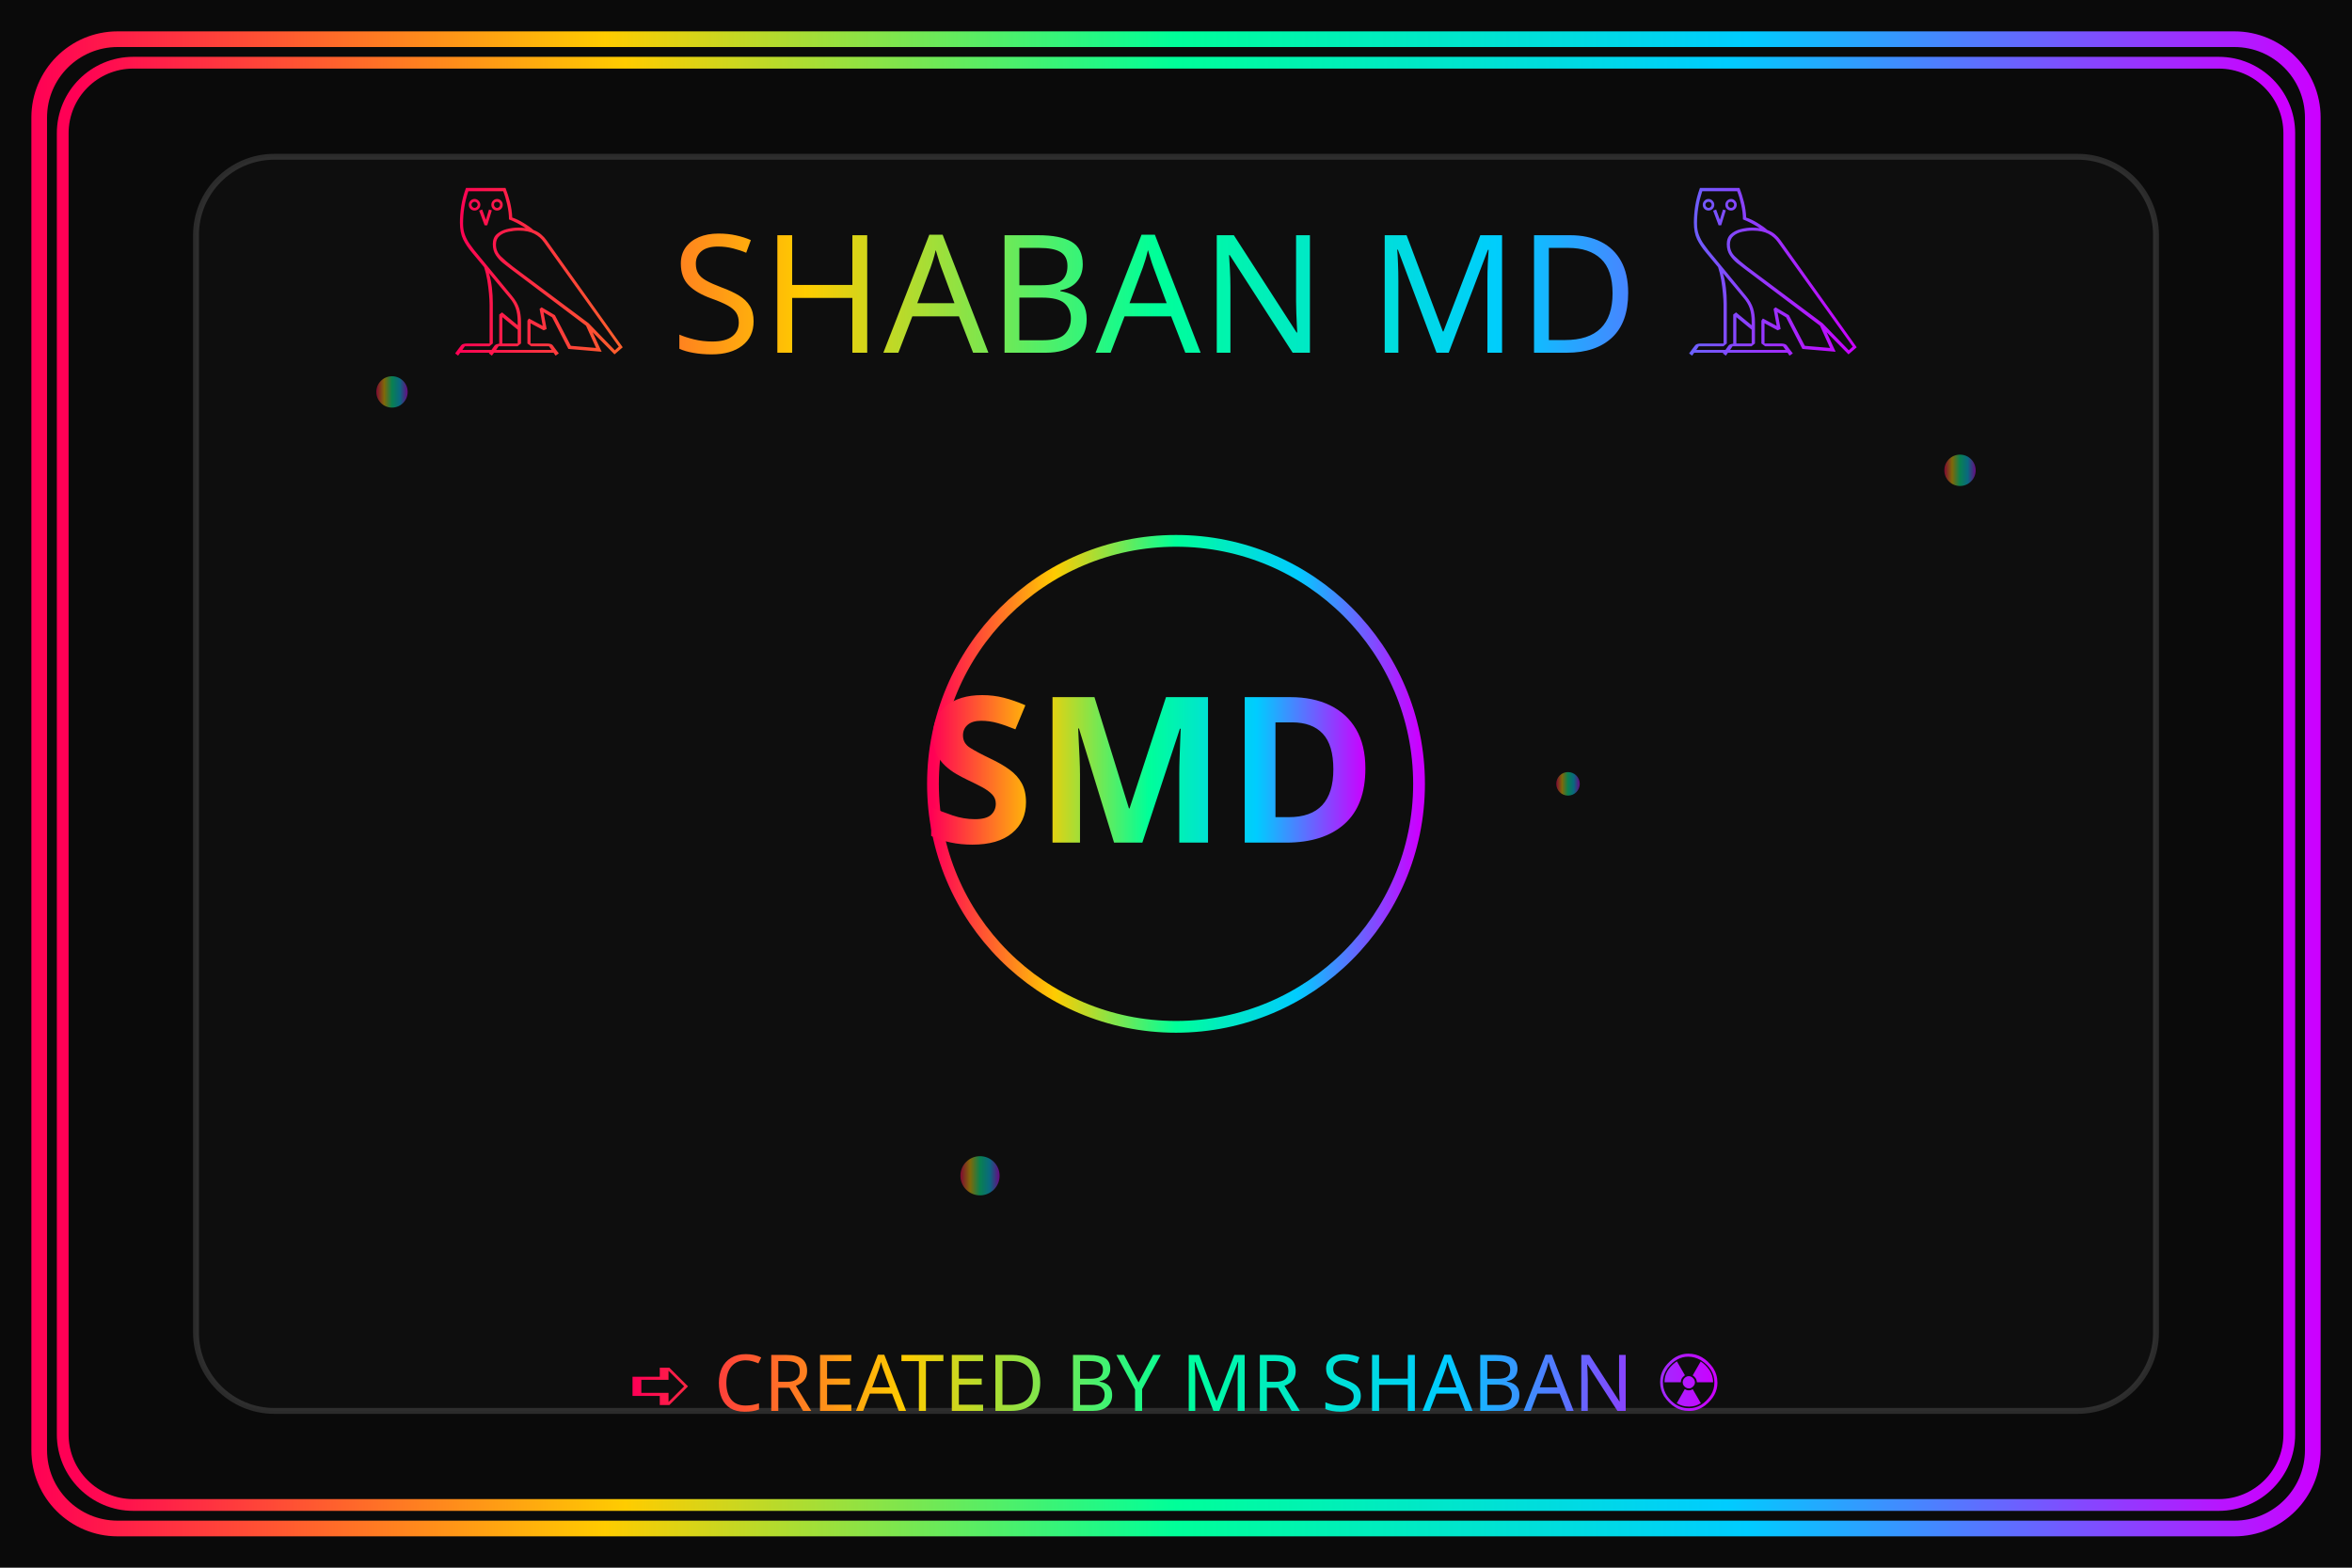
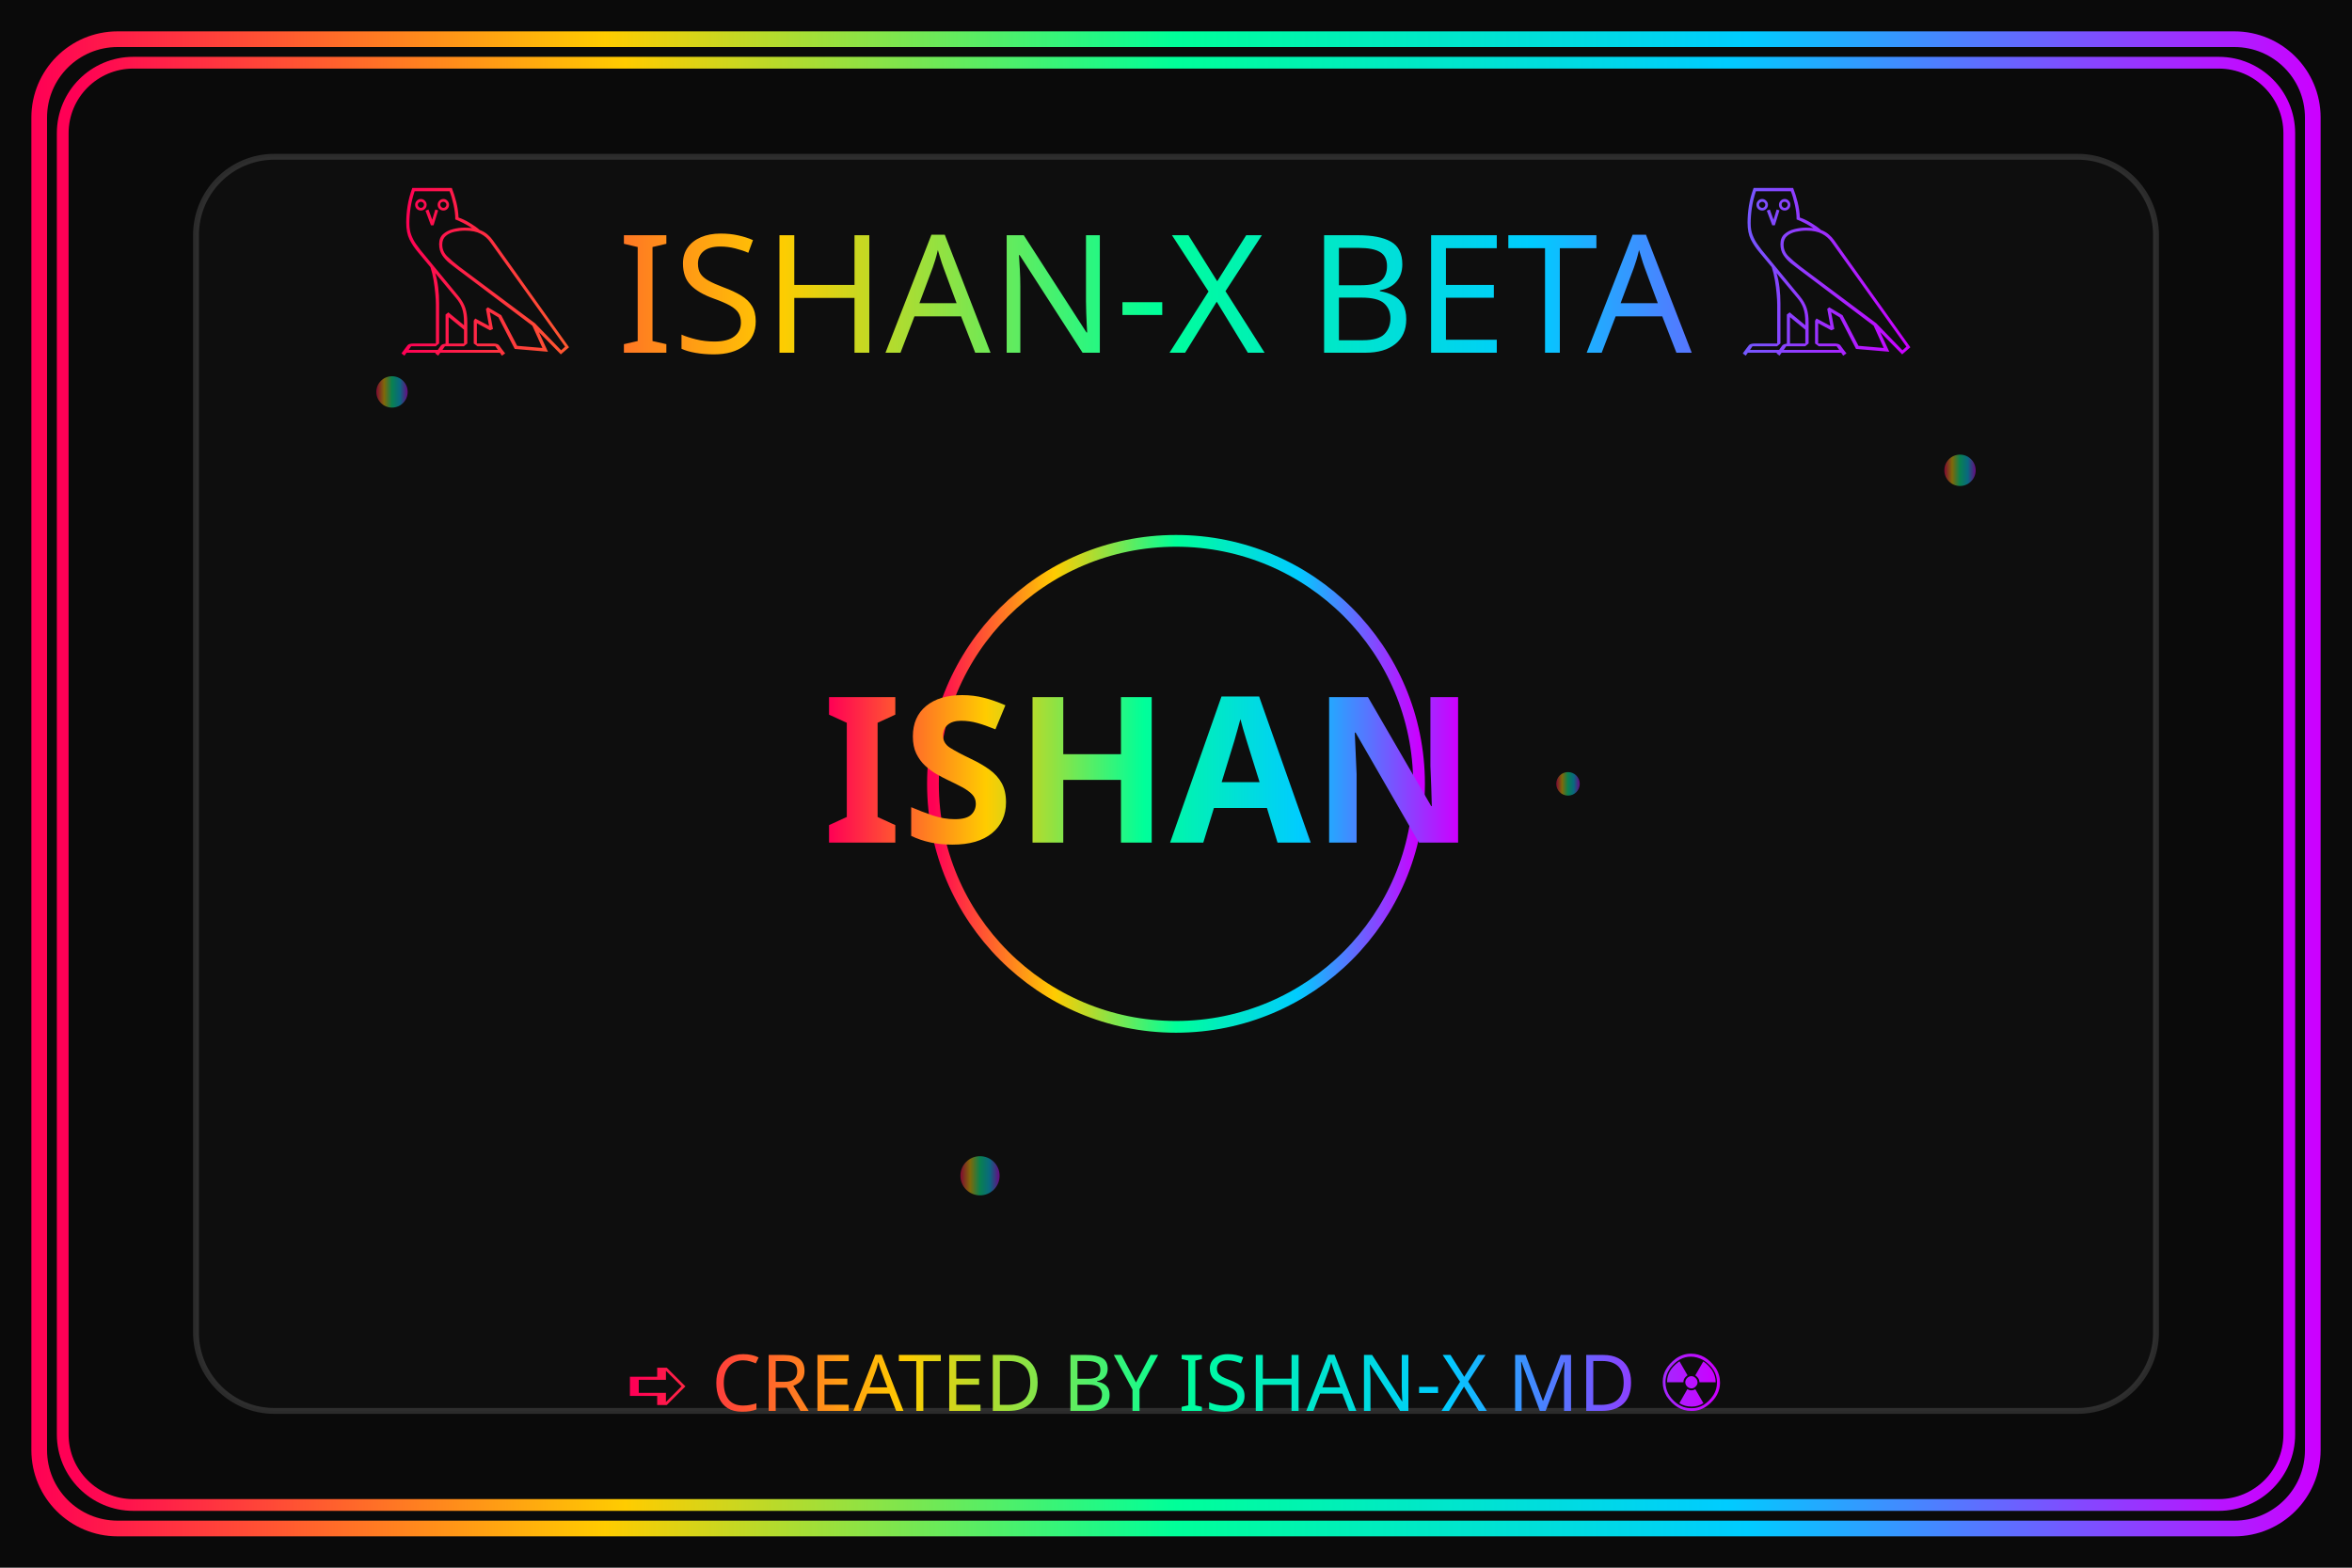
<svg xmlns="http://www.w3.org/2000/svg" width="100%" height="100%" viewBox="0 0 600 400">
  <defs>
    <linearGradient id="rainbow" x1="0%" y1="0%" x2="100%" y2="0%">
      <stop offset="0%" stop-color="#ff0055">
        <animate attributeName="offset" values="0;1" dur="3.5s" repeatCount="indefinite" />
      </stop>
      <stop offset="25%" stop-color="#ffcc00">
        <animate attributeName="offset" values="0.25;0" dur="3.5s" repeatCount="indefinite" />
      </stop>
      <stop offset="50%" stop-color="#00ff99">
        <animate attributeName="offset" values="0.5;1" dur="3.5s" repeatCount="indefinite" />
      </stop>
      <stop offset="75%" stop-color="#00ccff">
        <animate attributeName="offset" values="0.75;0.25" dur="3.5s" repeatCount="indefinite" />
      </stop>
      <stop offset="100%" stop-color="#cc00ff">
        <animate attributeName="offset" values="1;0.5" dur="3.5s" repeatCount="indefinite" />
      </stop>
    </linearGradient>
  </defs>
  <rect width="100%" height="100%" fill="#0a0a0a" />
  <g>
    <circle cx="100" cy="100" r="4" fill="url(#rainbow)">
      <animate attributeName="cy" values="100;380;100" dur="6s" repeatCount="indefinite" />
      <animate attributeName="cx" values="100;500;100" dur="12s" repeatCount="indefinite" />
    </circle>
    <circle cx="400" cy="200" r="3" fill="url(#rainbow)">
      <animate attributeName="cy" values="200;50;200" dur="8s" repeatCount="indefinite" />
      <animate attributeName="cx" values="400;100;400" dur="10s" repeatCount="indefinite" />
    </circle>
    <circle cx="250" cy="300" r="5" fill="url(#rainbow)">
      <animate attributeName="cy" values="300;80;300" dur="7s" repeatCount="indefinite" />
      <animate attributeName="cx" values="250;550;250" dur="9s" repeatCount="indefinite" />
    </circle>
    <circle cx="500" cy="120" r="4" fill="url(#rainbow)">
      <animate attributeName="cy" values="120;350;120" dur="11s" repeatCount="indefinite" />
      <animate attributeName="cx" values="500;200;500" dur="13s" repeatCount="indefinite" />
    </circle>
  </g>
  <rect x="10" y="10" width="580" height="380" rx="20" stroke="url(#rainbow)" stroke-width="4" fill="transparent">
    <animate attributeName="stroke-dasharray" values="20,10;50,5;10,20;20,10" dur="2s" repeatCount="indefinite" />
  </rect>
  <rect x="16" y="16" width="568" height="368" rx="18" stroke="url(#rainbow)" stroke-width="3" fill="transparent">
    <animate attributeName="stroke-dasharray" values="10,5;30,10;5,15;10,5" dur="2s" repeatCount="indefinite" />
  </rect>
  <rect x="50" y="40" width="500" height="320" rx="20" fill="#1118" stroke="#fff2" stroke-width="1.5" />
  <text x="50%" y="90" text-anchor="middle" font-size="42" font-family="Segoe UI, Verdana, sans-serif" fill="url(#rainbow)">
-     𓅓 SHABAN MD 𓅓
+     𓅓 ISHAN-X BETA 𓅓
    <animateTransform attributeName="transform" type="scale" values="1;1.03;1" dur="3s" repeatCount="indefinite" />
  </text>
  <circle cx="300" cy="200" r="62" fill="none" stroke="url(#rainbow)" stroke-width="3">
    <animateTransform attributeName="transform" type="rotate" from="0 300 200" to="360 300 200" dur="10s" repeatCount="indefinite" />
  </circle>
  <text x="300" y="215" text-anchor="middle" font-size="52" font-weight="bold" font-family="Segoe UI, Verdana, sans-serif" fill="url(#rainbow)">
-     SMD
+     ISHAN
    <animate attributeName="opacity" values="1;0.3;1" dur="4s" repeatCount="indefinite" />
  </text>
  <text x="50%" y="360" text-anchor="middle" font-size="20" font-family="Segoe UI, Verdana, sans-serif" fill="url(#rainbow)">
-     ➪ CREATED BY MR SHABAN ☢︎︎
+     ➪ CREATED BY ISHAN-X MD ☢︎︎
  </text>
</svg>
